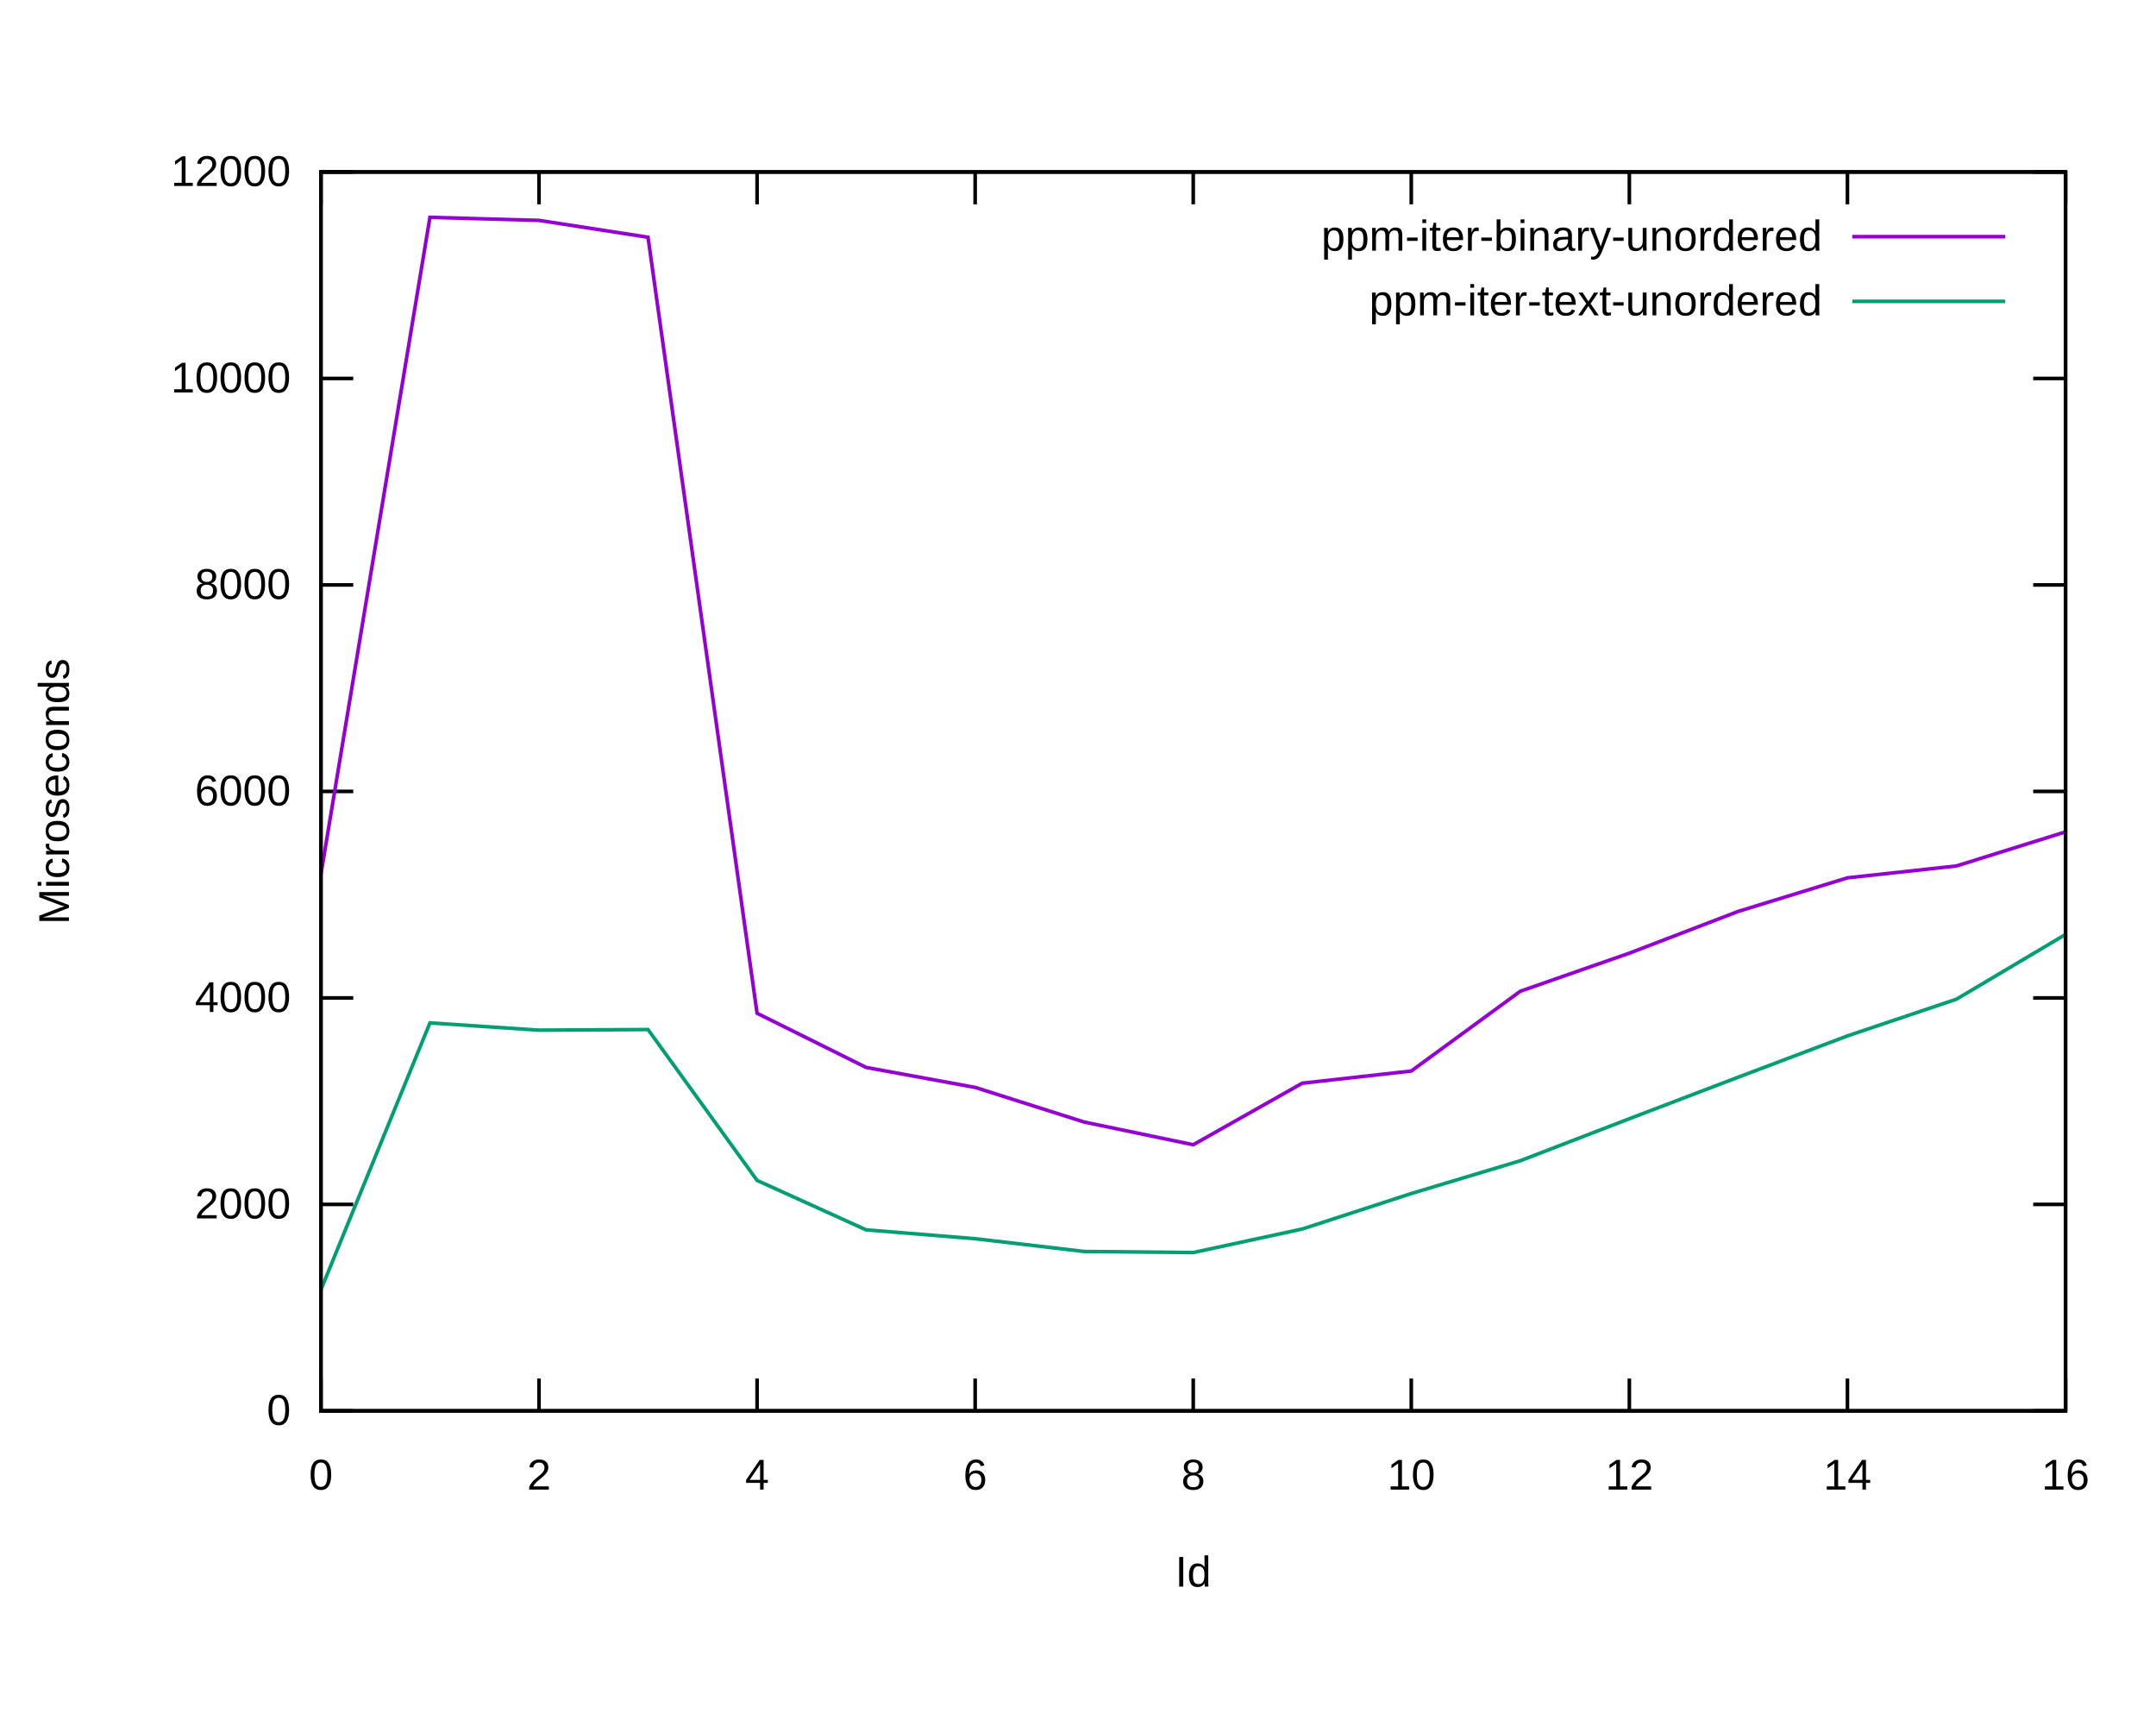
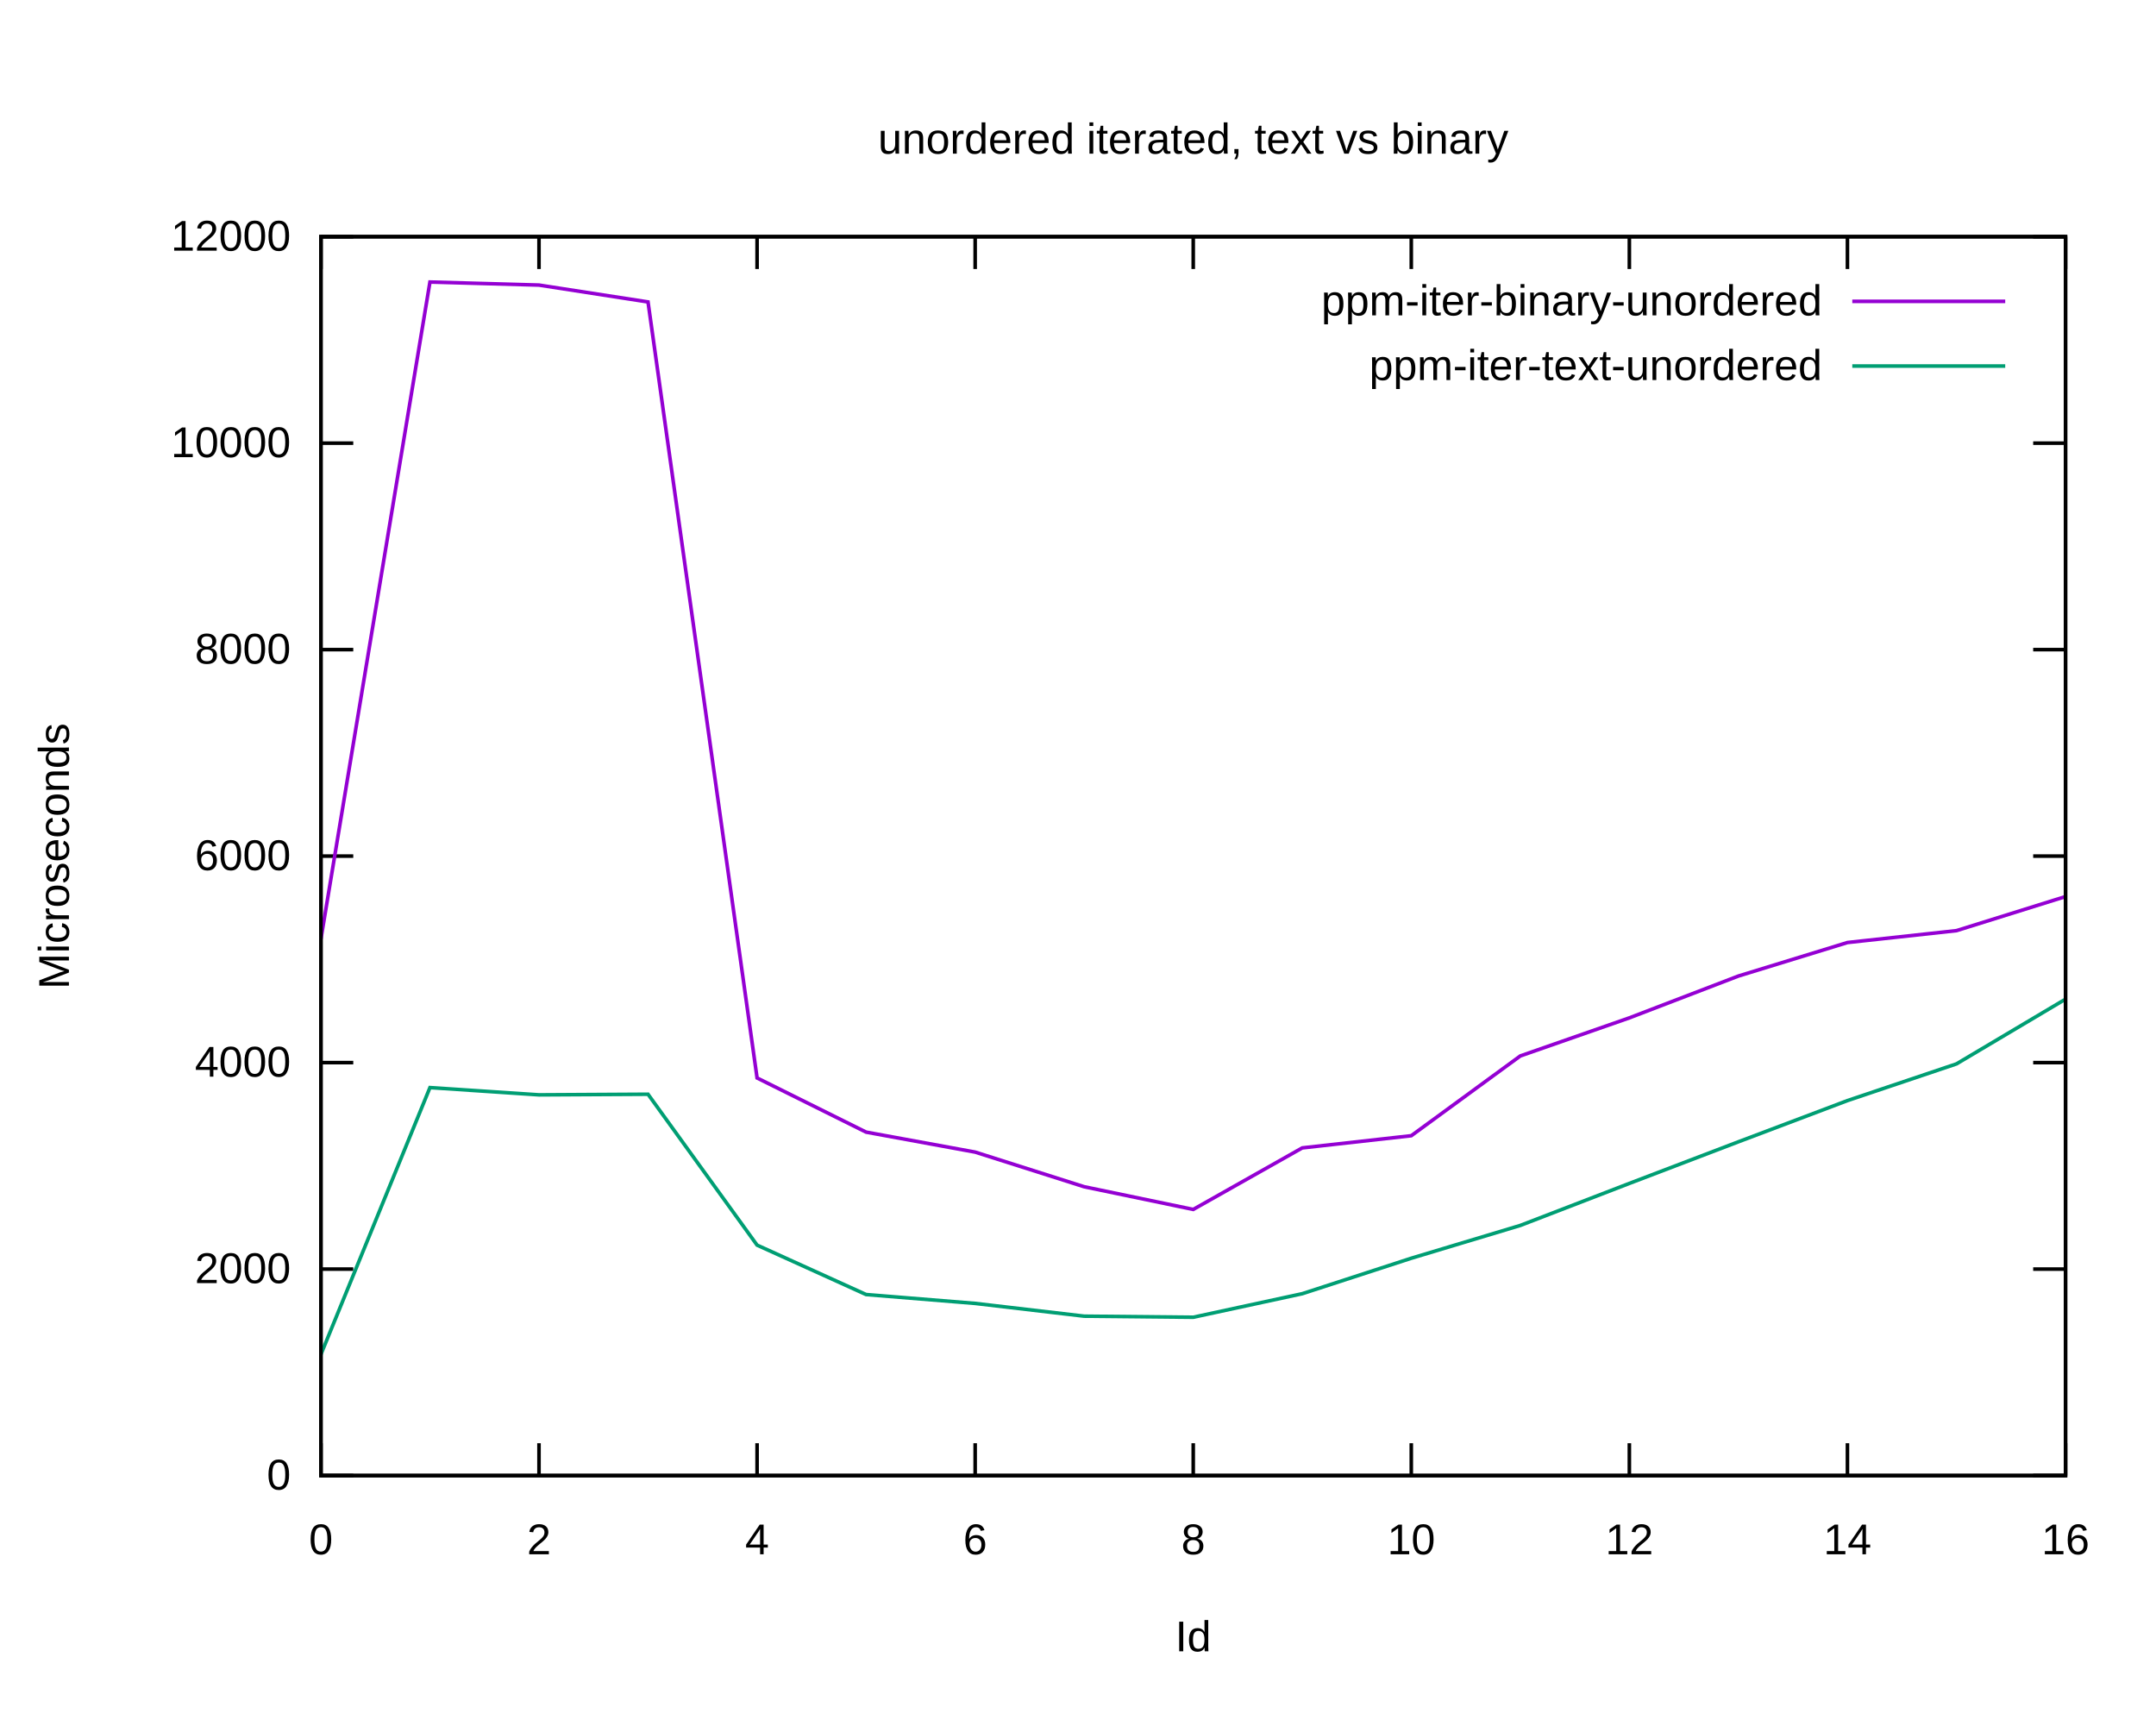
<svg xmlns="http://www.w3.org/2000/svg" xmlns:xlink="http://www.w3.org/1999/xlink" viewBox="0 0 600 480">
  <g id="gnuplot_canvas">
    <rect x="0" y="0" width="600" height="480" fill="none" />
    <defs>
      <circle id="gpDot" r="0.5" stroke-width="0.5" stroke="currentColor" />
      <path id="gpPt0" stroke-width="0.222" stroke="currentColor" d="M-1,0 h2 M0,-1 v2" />
      <path id="gpPt1" stroke-width="0.222" stroke="currentColor" d="M-1,-1 L1,1 M1,-1 L-1,1" />
      <path id="gpPt2" stroke-width="0.222" stroke="currentColor" d="M-1,0 L1,0 M0,-1 L0,1 M-1,-1 L1,1 M-1,1 L1,-1" />
      <rect id="gpPt3" stroke-width="0.222" stroke="currentColor" x="-1" y="-1" width="2" height="2" />
      <rect id="gpPt4" stroke-width="0.222" stroke="currentColor" fill="currentColor" x="-1" y="-1" width="2" height="2" />
      <circle id="gpPt5" stroke-width="0.222" stroke="currentColor" cx="0" cy="0" r="1" />
      <use xlink:href="#gpPt5" id="gpPt6" fill="currentColor" stroke="none" />
      <path id="gpPt7" stroke-width="0.222" stroke="currentColor" d="M0,-1.33 L-1.33,0.67 L1.33,0.67 z" />
      <use xlink:href="#gpPt7" id="gpPt8" fill="currentColor" stroke="none" />
      <use xlink:href="#gpPt7" id="gpPt9" stroke="currentColor" transform="rotate(180)" />
      <use xlink:href="#gpPt9" id="gpPt10" fill="currentColor" stroke="none" />
      <use xlink:href="#gpPt3" id="gpPt11" stroke="currentColor" transform="rotate(45)" />
      <use xlink:href="#gpPt11" id="gpPt12" fill="currentColor" stroke="none" />
      <path id="gpPt13" stroke-width="0.222" stroke="currentColor" d="M0,1.330 L1.265,0.411 L0.782,-1.067 L-0.782,-1.076 L-1.265,0.411 z" />
      <use xlink:href="#gpPt13" id="gpPt14" fill="currentColor" stroke="none" />
      <filter id="textbox" filterUnits="objectBoundingBox" x="0" y="0" height="1" width="1">
        <feFlood flood-color="white" flood-opacity="1" result="bgnd" />
        <feComposite in="SourceGraphic" in2="bgnd" operator="atop" />
      </filter>
      <filter id="greybox" filterUnits="objectBoundingBox" x="0" y="0" height="1" width="1">
        <feFlood flood-color="lightgrey" flood-opacity="1" result="grey" />
        <feComposite in="SourceGraphic" in2="grey" operator="atop" />
      </filter>
    </defs>
-     <g fill="none" color="white" stroke="black" stroke-width="1.00" stroke-linecap="butt" stroke-linejoin="miter">
- </g>
-     <g fill="none" color="black" stroke="currentColor" stroke-width="1.00" stroke-linecap="butt" stroke-linejoin="miter">
-       <path stroke="black" d="M89.31,392.56 L98.31,392.56 M574.82,392.56 L565.82,392.56  " />
-       <g transform="translate(80.92,396.46)" stroke="none" fill="black" font-family="Arial" font-size="12.00" text-anchor="end">
+     <g fill="none" color="white" stroke="currentColor" stroke-width="1.00" stroke-linecap="butt" stroke-linejoin="miter">
+ </g>
+     <g fill="none" color="black" stroke="currentColor" stroke-width="1.00" stroke-linecap="butt" stroke-linejoin="miter">
+       <path stroke="black" d="M89.31,410.56 L98.31,410.56 M574.82,410.56 L565.82,410.56  " />
+       <g transform="translate(80.92,414.46)" stroke="none" fill="black" font-family="Arial" font-size="12.00" text-anchor="end">
        <text>
          <tspan font-family="Arial"> 0</tspan>
        </text>
      </g>
    </g>
    <g fill="none" color="black" stroke="currentColor" stroke-width="1.00" stroke-linecap="butt" stroke-linejoin="miter">
-       <path stroke="black" d="M89.31,335.11 L98.31,335.11 M574.82,335.11 L565.82,335.11  " />
-       <g transform="translate(80.92,339.01)" stroke="none" fill="black" font-family="Arial" font-size="12.00" text-anchor="end">
+       <path stroke="black" d="M89.31,353.11 L98.31,353.11 M574.82,353.11 L565.82,353.11  " />
+       <g transform="translate(80.92,357.01)" stroke="none" fill="black" font-family="Arial" font-size="12.00" text-anchor="end">
        <text>
          <tspan font-family="Arial"> 2000</tspan>
        </text>
      </g>
    </g>
    <g fill="none" color="black" stroke="currentColor" stroke-width="1.00" stroke-linecap="butt" stroke-linejoin="miter">
-       <path stroke="black" d="M89.31,277.66 L98.31,277.66 M574.82,277.66 L565.82,277.66  " />
-       <g transform="translate(80.92,281.56)" stroke="none" fill="black" font-family="Arial" font-size="12.00" text-anchor="end">
+       <path stroke="black" d="M89.31,295.66 L98.31,295.66 M574.82,295.66 L565.82,295.66  " />
+       <g transform="translate(80.92,299.56)" stroke="none" fill="black" font-family="Arial" font-size="12.00" text-anchor="end">
        <text>
          <tspan font-family="Arial"> 4000</tspan>
        </text>
      </g>
    </g>
    <g fill="none" color="black" stroke="currentColor" stroke-width="1.00" stroke-linecap="butt" stroke-linejoin="miter">
-       <path stroke="black" d="M89.31,220.20 L98.31,220.20 M574.82,220.20 L565.82,220.20  " />
-       <g transform="translate(80.92,224.10)" stroke="none" fill="black" font-family="Arial" font-size="12.00" text-anchor="end">
+       <path stroke="black" d="M89.31,238.20 L98.31,238.20 M574.82,238.20 L565.82,238.20  " />
+       <g transform="translate(80.92,242.10)" stroke="none" fill="black" font-family="Arial" font-size="12.00" text-anchor="end">
        <text>
          <tspan font-family="Arial"> 6000</tspan>
        </text>
      </g>
    </g>
    <g fill="none" color="black" stroke="currentColor" stroke-width="1.00" stroke-linecap="butt" stroke-linejoin="miter">
-       <path stroke="black" d="M89.31,162.75 L98.31,162.75 M574.82,162.75 L565.82,162.75  " />
-       <g transform="translate(80.92,166.65)" stroke="none" fill="black" font-family="Arial" font-size="12.00" text-anchor="end">
+       <path stroke="black" d="M89.31,180.75 L98.31,180.75 M574.82,180.75 L565.82,180.75  " />
+       <g transform="translate(80.92,184.65)" stroke="none" fill="black" font-family="Arial" font-size="12.00" text-anchor="end">
        <text>
          <tspan font-family="Arial"> 8000</tspan>
        </text>
      </g>
    </g>
    <g fill="none" color="black" stroke="currentColor" stroke-width="1.00" stroke-linecap="butt" stroke-linejoin="miter">
-       <path stroke="black" d="M89.31,105.30 L98.31,105.30 M574.82,105.30 L565.82,105.30  " />
-       <g transform="translate(80.92,109.20)" stroke="none" fill="black" font-family="Arial" font-size="12.00" text-anchor="end">
+       <path stroke="black" d="M89.31,123.30 L98.31,123.30 M574.82,123.30 L565.82,123.30  " />
+       <g transform="translate(80.92,127.20)" stroke="none" fill="black" font-family="Arial" font-size="12.00" text-anchor="end">
        <text>
          <tspan font-family="Arial"> 10000</tspan>
        </text>
      </g>
    </g>
    <g fill="none" color="black" stroke="currentColor" stroke-width="1.00" stroke-linecap="butt" stroke-linejoin="miter">
-       <path stroke="black" d="M89.31,47.85 L98.31,47.85 M574.82,47.85 L565.82,47.85  " />
-       <g transform="translate(80.92,51.75)" stroke="none" fill="black" font-family="Arial" font-size="12.00" text-anchor="end">
+       <path stroke="black" d="M89.31,65.85 L98.31,65.85 M574.82,65.85 L565.82,65.85  " />
+       <g transform="translate(80.92,69.75)" stroke="none" fill="black" font-family="Arial" font-size="12.00" text-anchor="end">
        <text>
          <tspan font-family="Arial"> 12000</tspan>
        </text>
      </g>
    </g>
    <g fill="none" color="black" stroke="currentColor" stroke-width="1.00" stroke-linecap="butt" stroke-linejoin="miter">
-       <path stroke="black" d="M89.31,392.56 L89.31,383.56 M89.31,47.85 L89.31,56.85  " />
-       <g transform="translate(89.31,414.46)" stroke="none" fill="black" font-family="Arial" font-size="12.00" text-anchor="middle">
+       <path stroke="black" d="M89.31,410.56 L89.31,401.56 M89.31,65.85 L89.31,74.85  " />
+       <g transform="translate(89.31,432.46)" stroke="none" fill="black" font-family="Arial" font-size="12.00" text-anchor="middle">
        <text>
          <tspan font-family="Arial"> 0</tspan>
        </text>
      </g>
    </g>
    <g fill="none" color="black" stroke="currentColor" stroke-width="1.00" stroke-linecap="butt" stroke-linejoin="miter">
-       <path stroke="black" d="M150.00,392.56 L150.00,383.56 M150.00,47.85 L150.00,56.85  " />
-       <g transform="translate(150.00,414.46)" stroke="none" fill="black" font-family="Arial" font-size="12.00" text-anchor="middle">
+       <path stroke="black" d="M150.00,410.56 L150.00,401.56 M150.00,65.85 L150.00,74.85  " />
+       <g transform="translate(150.00,432.46)" stroke="none" fill="black" font-family="Arial" font-size="12.00" text-anchor="middle">
        <text>
          <tspan font-family="Arial"> 2</tspan>
        </text>
      </g>
    </g>
    <g fill="none" color="black" stroke="currentColor" stroke-width="1.00" stroke-linecap="butt" stroke-linejoin="miter">
-       <path stroke="black" d="M210.69,392.56 L210.69,383.56 M210.69,47.85 L210.69,56.85  " />
-       <g transform="translate(210.69,414.46)" stroke="none" fill="black" font-family="Arial" font-size="12.00" text-anchor="middle">
+       <path stroke="black" d="M210.69,410.56 L210.69,401.56 M210.69,65.85 L210.69,74.85  " />
+       <g transform="translate(210.69,432.46)" stroke="none" fill="black" font-family="Arial" font-size="12.00" text-anchor="middle">
        <text>
          <tspan font-family="Arial"> 4</tspan>
        </text>
      </g>
    </g>
    <g fill="none" color="black" stroke="currentColor" stroke-width="1.00" stroke-linecap="butt" stroke-linejoin="miter">
-       <path stroke="black" d="M271.38,392.56 L271.38,383.56 M271.38,47.85 L271.38,56.85  " />
-       <g transform="translate(271.38,414.46)" stroke="none" fill="black" font-family="Arial" font-size="12.00" text-anchor="middle">
+       <path stroke="black" d="M271.38,410.56 L271.38,401.56 M271.38,65.85 L271.38,74.85  " />
+       <g transform="translate(271.38,432.46)" stroke="none" fill="black" font-family="Arial" font-size="12.00" text-anchor="middle">
        <text>
          <tspan font-family="Arial"> 6</tspan>
        </text>
      </g>
    </g>
    <g fill="none" color="black" stroke="currentColor" stroke-width="1.00" stroke-linecap="butt" stroke-linejoin="miter">
-       <path stroke="black" d="M332.07,392.56 L332.07,383.56 M332.07,47.85 L332.07,56.85  " />
-       <g transform="translate(332.07,414.46)" stroke="none" fill="black" font-family="Arial" font-size="12.00" text-anchor="middle">
+       <path stroke="black" d="M332.07,410.56 L332.07,401.56 M332.07,65.85 L332.07,74.85  " />
+       <g transform="translate(332.07,432.46)" stroke="none" fill="black" font-family="Arial" font-size="12.00" text-anchor="middle">
        <text>
          <tspan font-family="Arial"> 8</tspan>
        </text>
      </g>
    </g>
    <g fill="none" color="black" stroke="currentColor" stroke-width="1.00" stroke-linecap="butt" stroke-linejoin="miter">
-       <path stroke="black" d="M392.75,392.56 L392.75,383.56 M392.75,47.85 L392.75,56.85  " />
-       <g transform="translate(392.75,414.46)" stroke="none" fill="black" font-family="Arial" font-size="12.00" text-anchor="middle">
+       <path stroke="black" d="M392.75,410.56 L392.75,401.56 M392.75,65.85 L392.75,74.85  " />
+       <g transform="translate(392.75,432.46)" stroke="none" fill="black" font-family="Arial" font-size="12.00" text-anchor="middle">
        <text>
          <tspan font-family="Arial"> 10</tspan>
        </text>
      </g>
    </g>
    <g fill="none" color="black" stroke="currentColor" stroke-width="1.00" stroke-linecap="butt" stroke-linejoin="miter">
-       <path stroke="black" d="M453.44,392.56 L453.44,383.56 M453.44,47.85 L453.44,56.85  " />
-       <g transform="translate(453.44,414.46)" stroke="none" fill="black" font-family="Arial" font-size="12.00" text-anchor="middle">
+       <path stroke="black" d="M453.44,410.56 L453.44,401.56 M453.44,65.85 L453.44,74.85  " />
+       <g transform="translate(453.44,432.46)" stroke="none" fill="black" font-family="Arial" font-size="12.00" text-anchor="middle">
        <text>
          <tspan font-family="Arial"> 12</tspan>
        </text>
      </g>
    </g>
    <g fill="none" color="black" stroke="currentColor" stroke-width="1.00" stroke-linecap="butt" stroke-linejoin="miter">
-       <path stroke="black" d="M514.13,392.56 L514.13,383.56 M514.13,47.85 L514.13,56.85  " />
-       <g transform="translate(514.13,414.46)" stroke="none" fill="black" font-family="Arial" font-size="12.00" text-anchor="middle">
+       <path stroke="black" d="M514.13,410.56 L514.13,401.56 M514.13,65.85 L514.13,74.85  " />
+       <g transform="translate(514.13,432.46)" stroke="none" fill="black" font-family="Arial" font-size="12.00" text-anchor="middle">
        <text>
          <tspan font-family="Arial"> 14</tspan>
        </text>
      </g>
    </g>
    <g fill="none" color="black" stroke="currentColor" stroke-width="1.00" stroke-linecap="butt" stroke-linejoin="miter">
-       <path stroke="black" d="M574.82,392.56 L574.82,383.56 M574.82,47.85 L574.82,56.85  " />
-       <g transform="translate(574.82,414.46)" stroke="none" fill="black" font-family="Arial" font-size="12.00" text-anchor="middle">
+       <path stroke="black" d="M574.82,410.56 L574.82,401.56 M574.82,65.85 L574.82,74.85  " />
+       <g transform="translate(574.82,432.46)" stroke="none" fill="black" font-family="Arial" font-size="12.00" text-anchor="middle">
        <text>
          <tspan font-family="Arial"> 16</tspan>
        </text>
      </g>
    </g>
    <g fill="none" color="black" stroke="currentColor" stroke-width="1.00" stroke-linecap="butt" stroke-linejoin="miter">
</g>
    <g fill="none" color="black" stroke="currentColor" stroke-width="1.00" stroke-linecap="butt" stroke-linejoin="miter">
-       <path stroke="black" d="M89.31,47.85 L89.31,392.56 L574.82,392.56 L574.82,47.85 L89.31,47.85 Z  " />
-     </g>
-     <g fill="none" color="black" stroke="currentColor" stroke-width="1.00" stroke-linecap="butt" stroke-linejoin="miter">
-       <g transform="translate(19.18,220.21) rotate(270)" stroke="none" fill="black" font-family="Arial" font-size="12.00" text-anchor="middle">
+       <path stroke="black" d="M89.31,65.85 L89.31,410.56 L574.82,410.56 L574.82,65.85 L89.31,65.85 Z  " />
+     </g>
+     <g fill="none" color="black" stroke="currentColor" stroke-width="1.00" stroke-linecap="butt" stroke-linejoin="miter">
+       <g transform="translate(19.18,238.21) rotate(270)" stroke="none" fill="black" font-family="Arial" font-size="12.00" text-anchor="middle">
        <text>
          <tspan font-family="Arial">Microseconds</tspan>
        </text>
      </g>
    </g>
    <g fill="none" color="black" stroke="currentColor" stroke-width="1.00" stroke-linecap="butt" stroke-linejoin="miter">
-       <g transform="translate(332.06,441.46)" stroke="none" fill="black" font-family="Arial" font-size="12.00" text-anchor="middle">
+       <g transform="translate(332.06,459.46)" stroke="none" fill="black" font-family="Arial" font-size="12.00" text-anchor="middle">
        <text>
          <tspan font-family="Arial">Id</tspan>
        </text>
      </g>
    </g>
    <g fill="none" color="black" stroke="currentColor" stroke-width="1.00" stroke-linecap="butt" stroke-linejoin="miter">
</g>
    <g id="gnuplot_plot_1">
      <g fill="none" color="black" stroke="currentColor" stroke-width="1.00" stroke-linecap="butt" stroke-linejoin="miter">
-         <g transform="translate(507.09,69.75)" stroke="none" fill="black" font-family="Arial" font-size="12.00" text-anchor="end">
+         <g transform="translate(507.09,87.75)" stroke="none" fill="black" font-family="Arial" font-size="12.00" text-anchor="end">
          <text>
            <tspan font-family="Arial">ppm-iter-binary-unordered</tspan>
          </text>
        </g>
      </g>
      <g fill="none" color="black" stroke="currentColor" stroke-width="1.00" stroke-linecap="butt" stroke-linejoin="miter">
-         <path stroke="rgb(148,   0, 211)" d="M515.48,65.85 L558.04,65.85 M89.31,243.26 L119.65,60.47 L150.00,61.32 L180.34,66.01 L210.69,281.93 L241.03,297.00   L271.38,302.56 L301.72,312.20 L332.07,318.51 L362.41,301.39 L392.75,298.00 L423.10,275.80 L453.44,265.21 L483.79,253.57   L514.13,244.25 L544.48,240.94 L574.82,231.46  " />
+         <path stroke="rgb(148,   0, 211)" d="M515.48,83.85 L558.04,83.85 M89.31,261.26 L119.65,78.47 L150.00,79.32 L180.34,84.01 L210.69,299.93 L241.03,315.00   L271.38,320.56 L301.72,330.20 L332.07,336.51 L362.41,319.39 L392.75,316.00 L423.10,293.80 L453.44,283.21 L483.79,271.57   L514.13,262.25 L544.48,258.94 L574.82,249.46  " />
      </g>
    </g>
    <g id="gnuplot_plot_2">
      <g fill="none" color="black" stroke="currentColor" stroke-width="1.00" stroke-linecap="butt" stroke-linejoin="miter">
-         <g transform="translate(507.09,87.75)" stroke="none" fill="black" font-family="Arial" font-size="12.00" text-anchor="end">
+         <g transform="translate(507.09,105.75)" stroke="none" fill="black" font-family="Arial" font-size="12.00" text-anchor="end">
          <text>
            <tspan font-family="Arial">ppm-iter-text-unordered</tspan>
          </text>
        </g>
      </g>
      <g fill="none" color="black" stroke="currentColor" stroke-width="1.00" stroke-linecap="butt" stroke-linejoin="miter">
-         <path stroke="rgb(  0, 158, 115)" d="M515.48,83.85 L558.04,83.85 M89.31,358.85 L119.65,284.61 L150.00,286.63 L180.34,286.46 L210.69,328.44 L241.03,342.19   L271.38,344.66 L301.72,348.21 L332.07,348.51 L362.41,341.96 L392.75,332.09 L423.10,322.96 L453.44,311.27 L483.79,299.69   L514.13,288.23 L544.48,278.01 L574.82,260.00  " />
+         <path stroke="rgb(  0, 158, 115)" d="M515.48,101.85 L558.04,101.85 M89.31,376.85 L119.65,302.61 L150.00,304.63 L180.34,304.46 L210.69,346.44 L241.03,360.19   L271.38,362.66 L301.72,366.21 L332.07,366.51 L362.41,359.96 L392.75,350.09 L423.10,340.96 L453.44,329.27 L483.79,317.69   L514.13,306.23 L544.48,296.01 L574.82,278.00  " />
      </g>
    </g>
    <g fill="none" color="white" stroke="rgb(  0, 158, 115)" stroke-width="2.00" stroke-linecap="butt" stroke-linejoin="miter">
</g>
    <g fill="none" color="black" stroke="currentColor" stroke-width="2.00" stroke-linecap="butt" stroke-linejoin="miter">
</g>
    <g fill="none" color="black" stroke="black" stroke-width="1.00" stroke-linecap="butt" stroke-linejoin="miter">
</g>
    <g fill="none" color="black" stroke="currentColor" stroke-width="1.00" stroke-linecap="butt" stroke-linejoin="miter">
-       <path stroke="black" d="M89.31,47.85 L89.31,392.56 L574.82,392.56 L574.82,47.85 L89.31,47.85 Z  " />
+       <path stroke="black" d="M89.31,65.85 L89.31,410.56 L574.82,410.56 L574.82,65.85 L89.31,65.85 Z  " />
+     </g>
+     <g fill="none" color="black" stroke="currentColor" stroke-width="1.00" stroke-linecap="butt" stroke-linejoin="miter">
+       <g transform="translate(332.06,42.75)" stroke="none" fill="black" font-family="Arial" font-size="12.00" text-anchor="middle">
+         <text>
+           <tspan font-family="Arial">unordered iterated, text vs binary</tspan>
+         </text>
+       </g>
    </g>
    <g fill="none" color="black" stroke="currentColor" stroke-width="1.00" stroke-linecap="butt" stroke-linejoin="miter">
</g>
  </g>
</svg>
